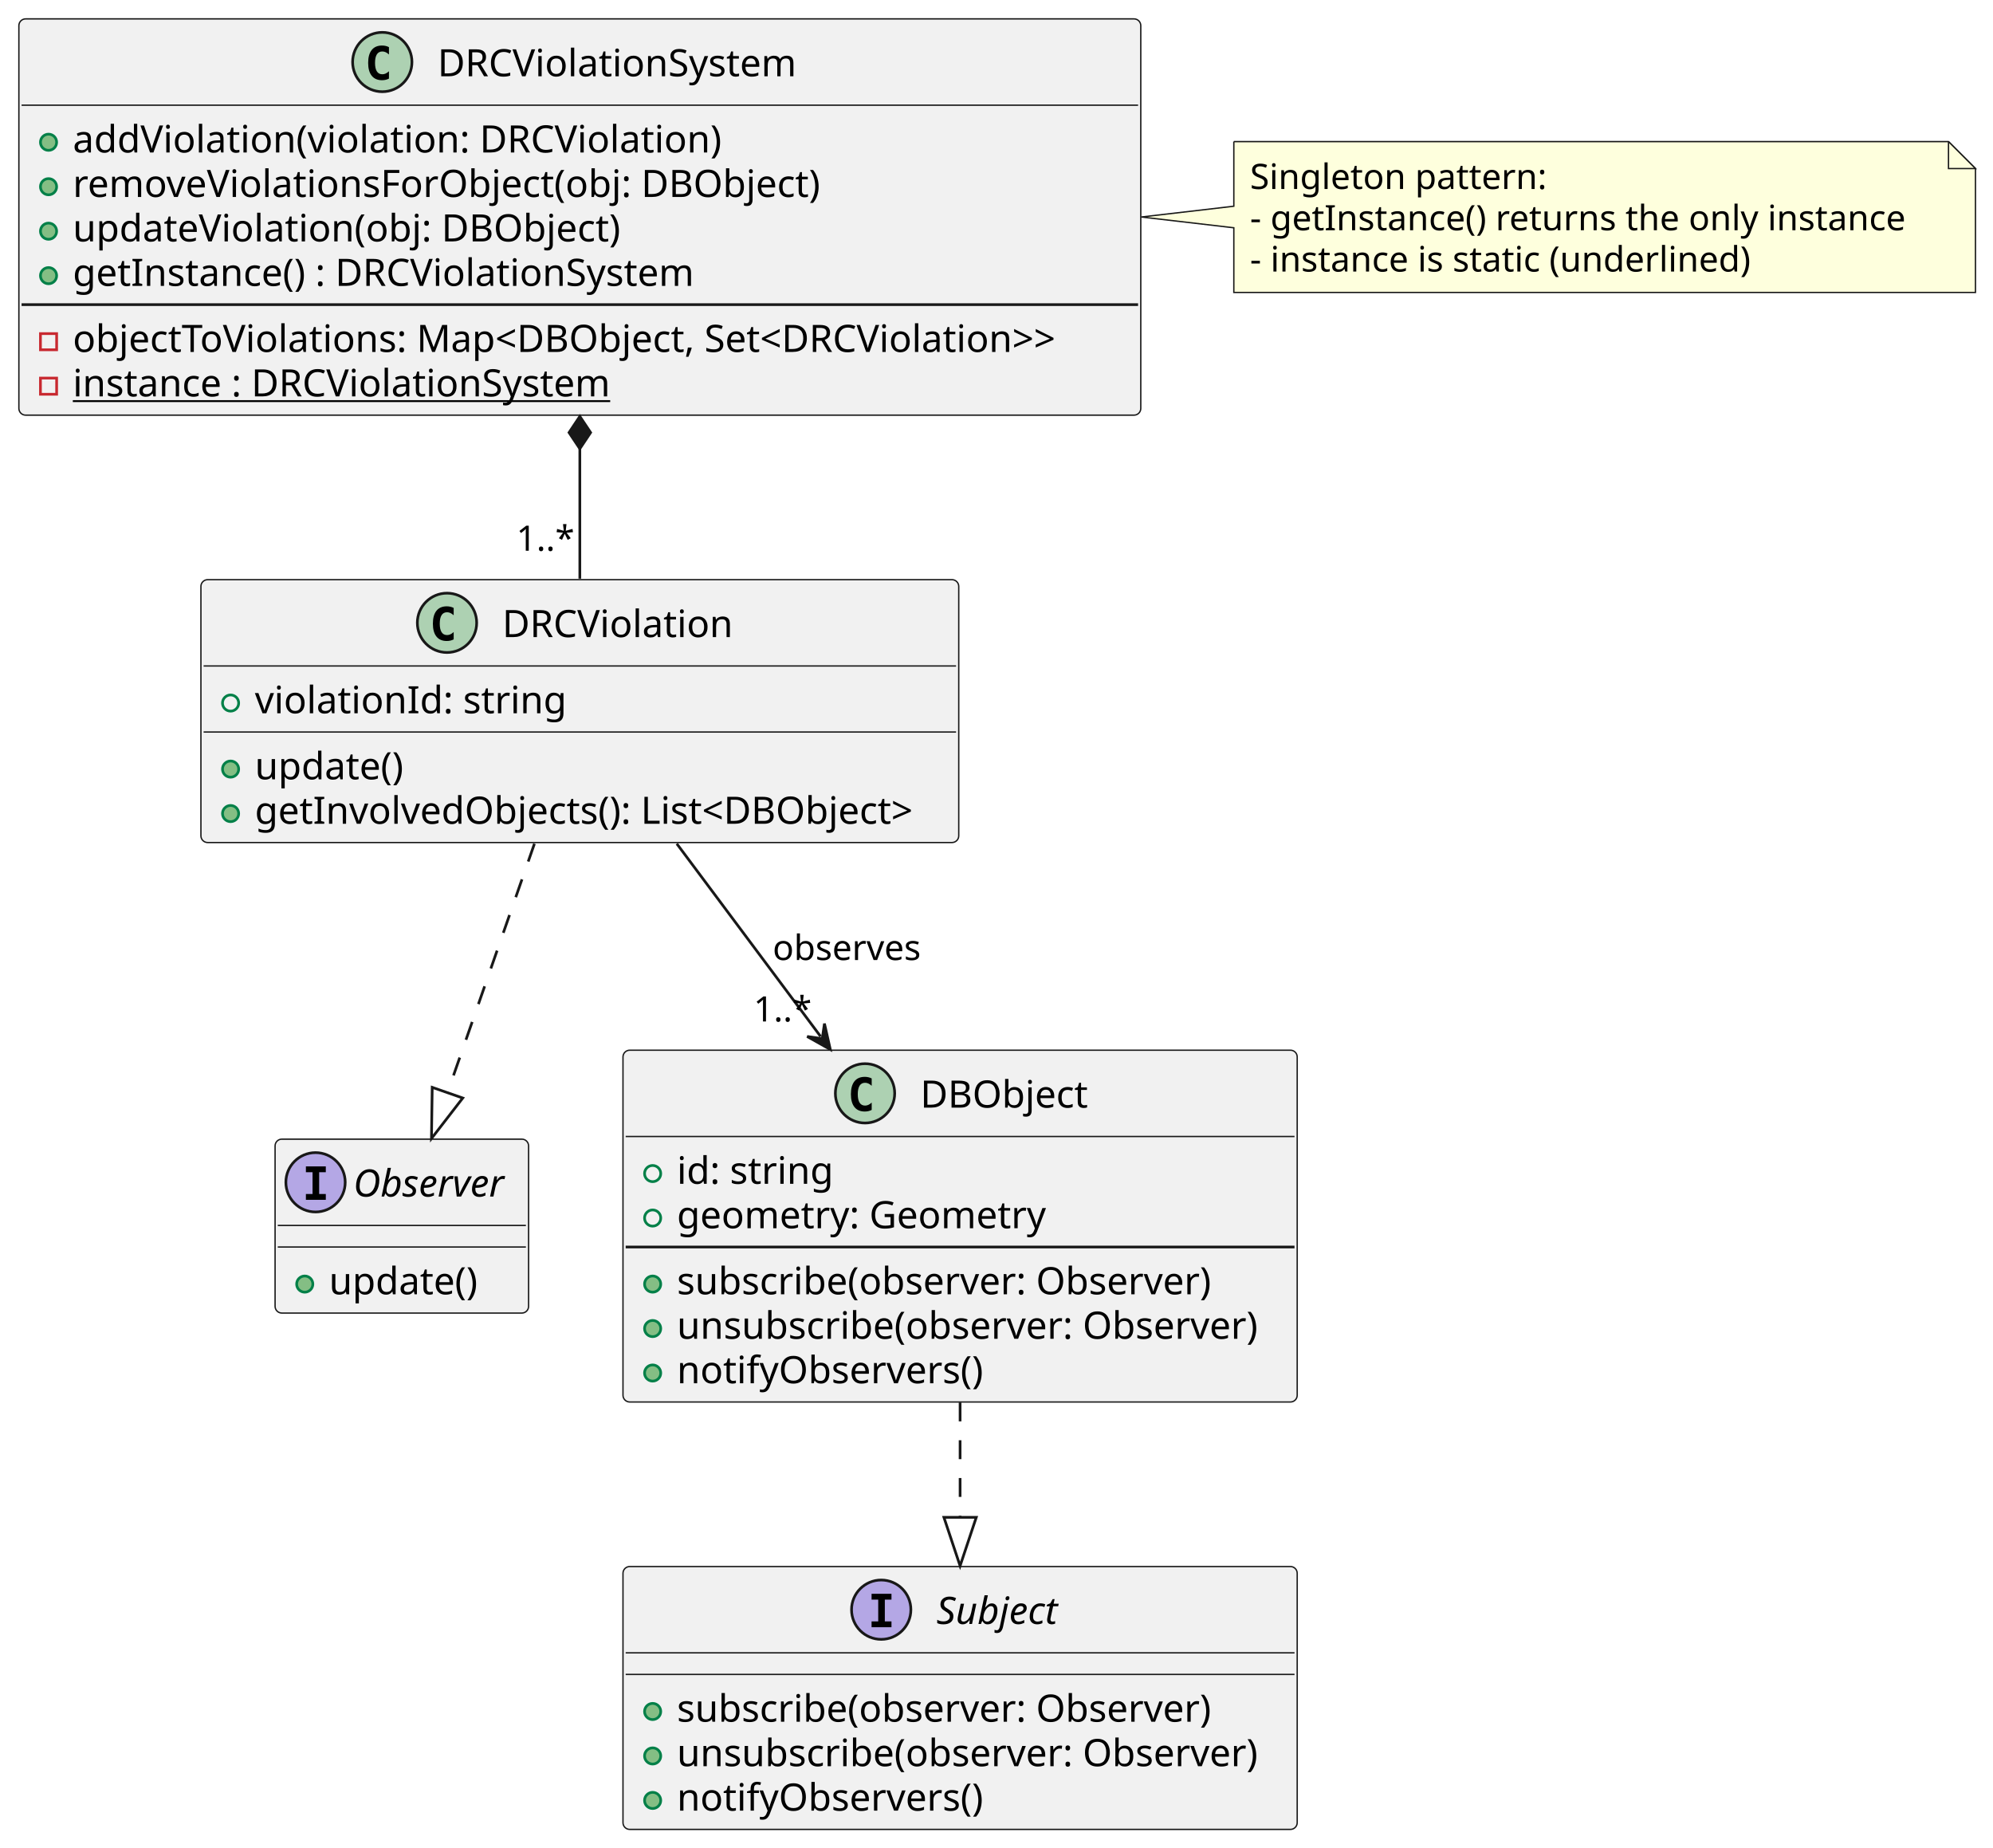
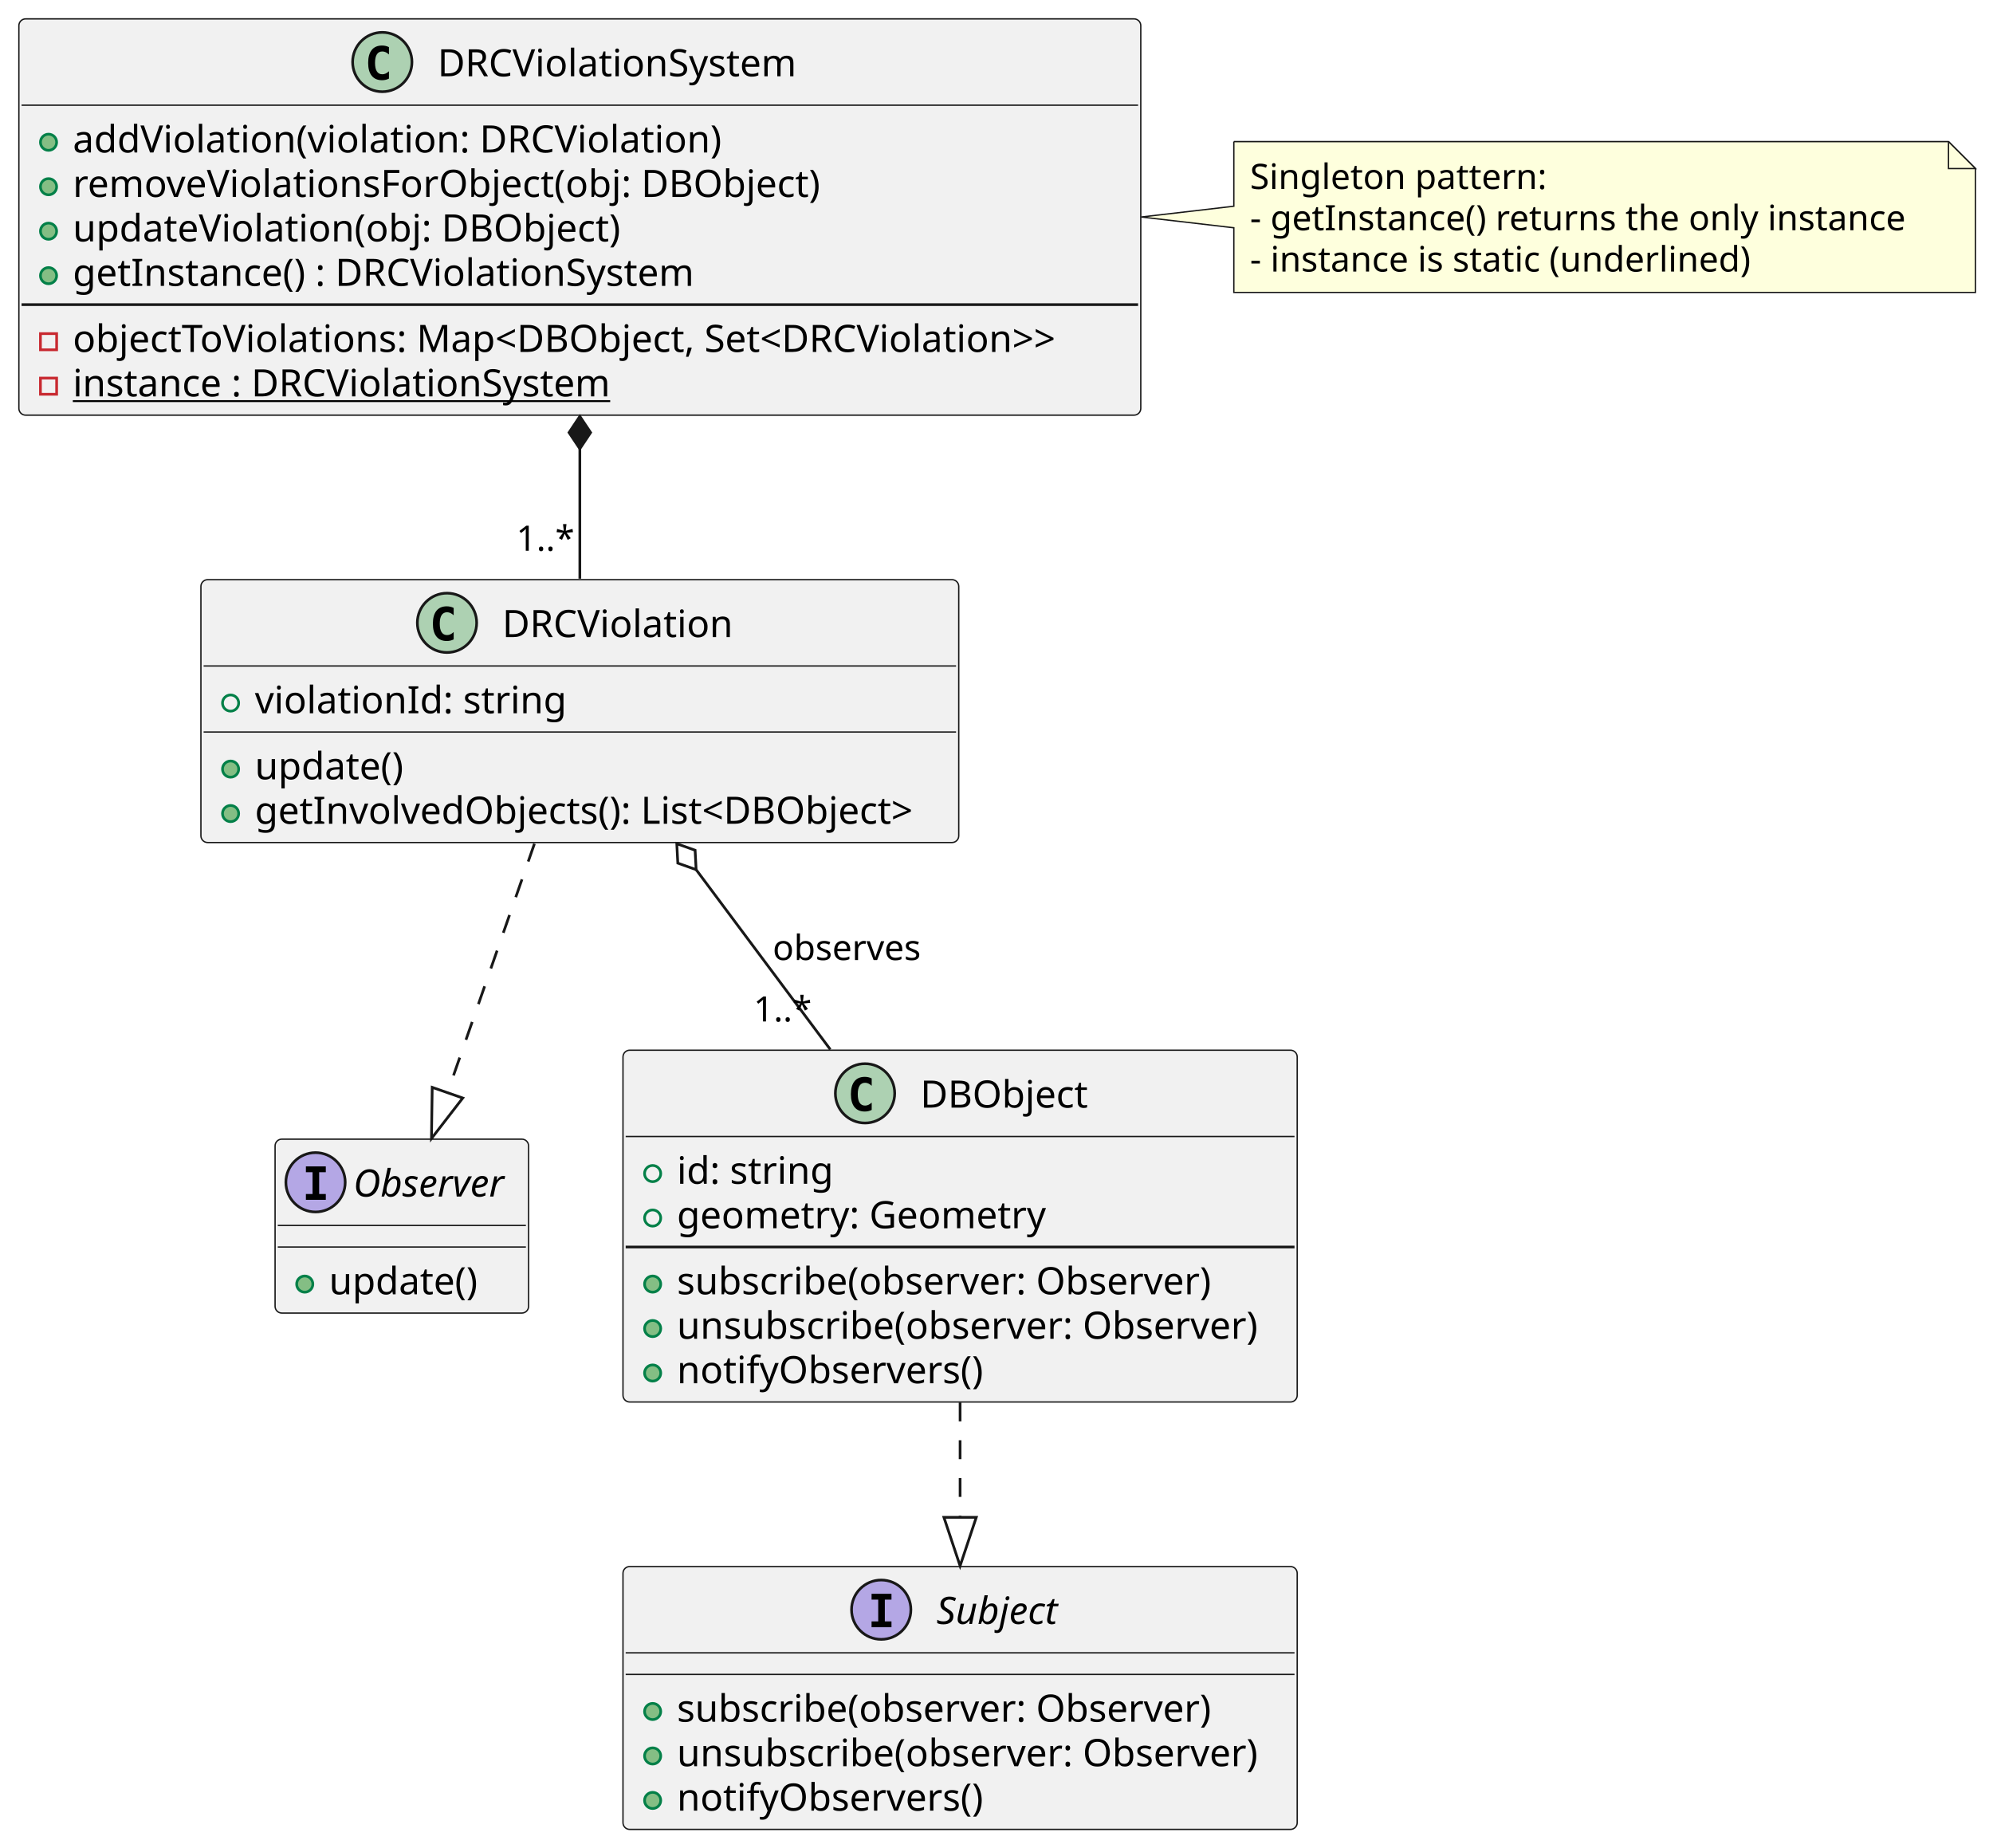
<svg xmlns="http://www.w3.org/2000/svg" contentStyleType="text/css" height="685px" preserveAspectRatio="none" style="width:739px;height:685px;background:#FFFFFF;" version="1.1" viewBox="0 0 739 685" width="739px" zoomAndPan="magnify">
  <defs />
  <g>
    <g id="elem_Observer">
      <rect codeLine="2" fill="#F1F1F1" height="64.488" id="Observer" rx="2.5" ry="2.5" style="stroke:#181818;stroke-width:0.5;" width="94" x="102" y="422.37" />
      <ellipse cx="117" cy="438.37" fill="#B4A7E5" rx="11" ry="11" style="stroke:#181818;stroke-width:1.0;" />
      <path d="M113.428,434.635 L113.428,432.477 L120.807,432.477 L120.807,434.635 L118.342,434.635 L118.342,442.712 L120.807,442.712 L120.807,444.87 L113.428,444.87 L113.428,442.712 L115.893,442.712 L115.893,434.635 Z " fill="#000000" />
      <text fill="#000000" font-family="sans-serif" font-size="14" font-style="italic" lengthAdjust="spacing" textLength="62" x="131" y="443.661">Observer</text>
      <line style="stroke:#181818;stroke-width:0.5;" x1="103" x2="195" y1="454.37" y2="454.37" />
      <line style="stroke:#181818;stroke-width:0.5;" x1="103" x2="195" y1="462.37" y2="462.37" />
      <ellipse cx="113" cy="476.114" fill="#84BE84" rx="3" ry="3" style="stroke:#038048;stroke-width:1.0;" />
      <text fill="#000000" font-family="sans-serif" font-size="14" lengthAdjust="spacing" textLength="58" x="122" y="479.905">update()</text>
    </g>
    <g id="elem_Subject">
      <rect codeLine="6" fill="#F1F1F1" height="97.465" id="Subject" rx="2.5" ry="2.5" style="stroke:#181818;stroke-width:0.5;" width="250" x="231" y="580.84" />
      <ellipse cx="326.75" cy="596.84" fill="#B4A7E5" rx="11" ry="11" style="stroke:#181818;stroke-width:1.0;" />
      <path d="M323.178,593.105 L323.178,590.947 L330.557,590.947 L330.557,593.105 L328.092,593.105 L328.092,601.182 L330.557,601.182 L330.557,603.34 L323.178,603.34 L323.178,601.182 L325.643,601.182 L325.643,593.105 Z " fill="#000000" />
      <text fill="#000000" font-family="sans-serif" font-size="14" font-style="italic" lengthAdjust="spacing" textLength="50" x="347.25" y="602.131">Subject</text>
      <line style="stroke:#181818;stroke-width:0.5;" x1="232" x2="480" y1="612.84" y2="612.84" />
      <line style="stroke:#181818;stroke-width:0.5;" x1="232" x2="480" y1="620.84" y2="620.84" />
      <ellipse cx="242" cy="634.584" fill="#84BE84" rx="3" ry="3" style="stroke:#038048;stroke-width:1.0;" />
      <text fill="#000000" font-family="sans-serif" font-size="14" lengthAdjust="spacing" textLength="206" x="251" y="638.375">subscribe(observer: Observer)</text>
      <ellipse cx="242" cy="651.072" fill="#84BE84" rx="3" ry="3" style="stroke:#038048;stroke-width:1.0;" />
      <text fill="#000000" font-family="sans-serif" font-size="14" lengthAdjust="spacing" textLength="224" x="251" y="654.863">unsubscribe(observer: Observer)</text>
      <ellipse cx="242" cy="667.561" fill="#84BE84" rx="3" ry="3" style="stroke:#038048;stroke-width:1.0;" />
      <text fill="#000000" font-family="sans-serif" font-size="14" lengthAdjust="spacing" textLength="118" x="251" y="671.352">notifyObservers()</text>
    </g>
    <g id="elem_DBObject">
      <rect codeLine="13" fill="#F1F1F1" height="130.441" id="DBObject" rx="2.5" ry="2.5" style="stroke:#181818;stroke-width:0.5;" width="250" x="231" y="389.39" />
      <ellipse cx="320.75" cy="405.39" fill="#ADD1B2" rx="11" ry="11" style="stroke:#181818;stroke-width:1.0;" />
      <path d="M323.223,411.533 Q322.642,411.832 322.003,411.981 Q321.364,412.131 320.658,412.131 Q318.151,412.131 316.832,410.479 Q315.512,408.827 315.512,405.706 Q315.512,402.577 316.832,400.925 Q318.151,399.273 320.658,399.273 Q321.364,399.273 322.011,399.422 Q322.659,399.572 323.223,399.87 L323.223,402.593 Q322.592,402.012 321.999,401.742 Q321.405,401.473 320.774,401.473 Q319.43,401.473 318.745,402.539 Q318.06,403.606 318.06,405.706 Q318.06,407.798 318.745,408.864 Q319.43,409.931 320.774,409.931 Q321.405,409.931 321.999,409.661 Q322.592,409.392 323.223,408.81 Z " fill="#000000" />
      <text fill="#000000" font-family="sans-serif" font-size="14" lengthAdjust="spacing" textLength="62" x="341.25" y="410.681">DBObject</text>
      <line style="stroke:#181818;stroke-width:0.5;" x1="232" x2="480" y1="421.39" y2="421.39" />
      <ellipse cx="242" cy="435.134" fill="none" rx="3" ry="3" style="stroke:#038048;stroke-width:1.0;" />
      <text fill="#000000" font-family="sans-serif" font-size="14" lengthAdjust="spacing" textLength="61" x="251" y="438.925">id: string</text>
      <ellipse cx="242" cy="451.622" fill="none" rx="3" ry="3" style="stroke:#038048;stroke-width:1.0;" />
      <text fill="#000000" font-family="sans-serif" font-size="14" lengthAdjust="spacing" textLength="139" x="251" y="455.413">geometry: Geometry</text>
      <line style="stroke:#181818;stroke-width:1.0;" x1="232" x2="480" y1="462.367" y2="462.367" />
      <ellipse cx="242" cy="476.111" fill="#84BE84" rx="3" ry="3" style="stroke:#038048;stroke-width:1.0;" />
      <text fill="#000000" font-family="sans-serif" font-size="14" lengthAdjust="spacing" textLength="206" x="251" y="479.902">subscribe(observer: Observer)</text>
      <ellipse cx="242" cy="492.599" fill="#84BE84" rx="3" ry="3" style="stroke:#038048;stroke-width:1.0;" />
      <text fill="#000000" font-family="sans-serif" font-size="14" lengthAdjust="spacing" textLength="224" x="251" y="496.39">unsubscribe(observer: Observer)</text>
      <ellipse cx="242" cy="509.087" fill="#84BE84" rx="3" ry="3" style="stroke:#038048;stroke-width:1.0;" />
      <text fill="#000000" font-family="sans-serif" font-size="14" lengthAdjust="spacing" textLength="118" x="251" y="512.878">notifyObservers()</text>
    </g>
    <g id="elem_DRCViolation">
      <rect codeLine="22" fill="#F1F1F1" height="97.465" id="DRCViolation" rx="2.5" ry="2.5" style="stroke:#181818;stroke-width:0.5;" width="281" x="74.5" y="214.93" />
      <ellipse cx="165.75" cy="230.93" fill="#ADD1B2" rx="11" ry="11" style="stroke:#181818;stroke-width:1.0;" />
      <path d="M168.223,237.073 Q167.642,237.372 167.003,237.521 Q166.364,237.671 165.658,237.671 Q163.151,237.671 161.832,236.019 Q160.512,234.367 160.512,231.246 Q160.512,228.117 161.832,226.465 Q163.151,224.813 165.658,224.813 Q166.364,224.813 167.011,224.962 Q167.659,225.112 168.223,225.411 L168.223,228.133 Q167.592,227.552 166.999,227.282 Q166.405,227.012 165.774,227.012 Q164.43,227.012 163.745,228.079 Q163.06,229.146 163.06,231.246 Q163.06,233.338 163.745,234.404 Q164.43,235.471 165.774,235.471 Q166.405,235.471 166.999,235.201 Q167.592,234.931 168.223,234.35 Z " fill="#000000" />
      <text fill="#000000" font-family="sans-serif" font-size="14" lengthAdjust="spacing" textLength="90" x="186.25" y="236.221">DRCViolation</text>
      <line style="stroke:#181818;stroke-width:0.5;" x1="75.5" x2="354.5" y1="246.93" y2="246.93" />
      <ellipse cx="85.5" cy="260.674" fill="none" rx="3" ry="3" style="stroke:#038048;stroke-width:1.0;" />
      <text fill="#000000" font-family="sans-serif" font-size="14" lengthAdjust="spacing" textLength="120" x="94.5" y="264.465">violationId: string</text>
      <line style="stroke:#181818;stroke-width:0.5;" x1="75.5" x2="354.5" y1="271.418" y2="271.418" />
      <ellipse cx="85.5" cy="285.162" fill="#84BE84" rx="3" ry="3" style="stroke:#038048;stroke-width:1.0;" />
      <text fill="#000000" font-family="sans-serif" font-size="14" lengthAdjust="spacing" textLength="58" x="94.5" y="288.953">update()</text>
      <ellipse cx="85.5" cy="301.651" fill="#84BE84" rx="3" ry="3" style="stroke:#038048;stroke-width:1.0;" />
      <text fill="#000000" font-family="sans-serif" font-size="14" lengthAdjust="spacing" textLength="255" x="94.5" y="305.442">getInvolvedObjects(): List&lt;DBObject&gt;</text>
    </g>
    <g id="elem_DRCViolationSystem">
      <rect codeLine="28" fill="#F1F1F1" height="146.93" id="DRCViolationSystem" rx="2.5" ry="2.5" style="stroke:#181818;stroke-width:0.5;" width="416" x="7" y="7" />
      <ellipse cx="141.75" cy="23" fill="#ADD1B2" rx="11" ry="11" style="stroke:#181818;stroke-width:1.0;" />
      <path d="M144.223,29.143 Q143.642,29.442 143.003,29.591 Q142.364,29.741 141.658,29.741 Q139.151,29.741 137.832,28.089 Q136.512,26.437 136.512,23.316 Q136.512,20.186 137.832,18.535 Q139.151,16.883 141.658,16.883 Q142.364,16.883 143.011,17.032 Q143.659,17.182 144.223,17.48 L144.223,20.203 Q143.592,19.622 142.999,19.352 Q142.405,19.082 141.774,19.082 Q140.43,19.082 139.745,20.149 Q139.06,21.216 139.06,23.316 Q139.06,25.408 139.745,26.474 Q140.43,27.541 141.774,27.541 Q142.405,27.541 142.999,27.271 Q143.592,27.002 144.223,26.42 Z " fill="#000000" />
      <text fill="#000000" font-family="sans-serif" font-size="14" lengthAdjust="spacing" textLength="138" x="162.25" y="28.291">DRCViolationSystem</text>
      <line style="stroke:#181818;stroke-width:0.5;" x1="8" x2="422" y1="39" y2="39" />
      <ellipse cx="18" cy="52.744" fill="#84BE84" rx="3" ry="3" style="stroke:#038048;stroke-width:1.0;" />
      <text fill="#000000" font-family="sans-serif" font-size="14" lengthAdjust="spacing" textLength="254" x="27" y="56.535">addViolation(violation: DRCViolation)</text>
      <ellipse cx="18" cy="69.232" fill="#84BE84" rx="3" ry="3" style="stroke:#038048;stroke-width:1.0;" />
      <text fill="#000000" font-family="sans-serif" font-size="14" lengthAdjust="spacing" textLength="288" x="27" y="73.023">removeViolationsForObject(obj: DBObject)</text>
      <ellipse cx="18" cy="85.721" fill="#84BE84" rx="3" ry="3" style="stroke:#038048;stroke-width:1.0;" />
      <text fill="#000000" font-family="sans-serif" font-size="14" lengthAdjust="spacing" textLength="211" x="27" y="89.512">updateViolation(obj: DBObject)</text>
      <ellipse cx="18" cy="102.209" fill="#84BE84" rx="3" ry="3" style="stroke:#038048;stroke-width:1.0;" />
      <text fill="#000000" font-family="sans-serif" font-size="14" lengthAdjust="spacing" textLength="239" x="27" y="106">getInstance() : DRCViolationSystem</text>
      <line style="stroke:#181818;stroke-width:1.0;" x1="8" x2="422" y1="112.953" y2="112.953" />
      <rect fill="none" height="6" style="stroke:#C82930;stroke-width:1.0;" width="6" x="15" y="123.697" />
      <text fill="#000000" font-family="sans-serif" font-size="14" lengthAdjust="spacing" textLength="390" x="27" y="130.488">objectToViolations: Map&lt;DBObject, Set&lt;DRCViolation&gt;&gt;</text>
      <rect fill="none" height="6" style="stroke:#C82930;stroke-width:1.0;" width="6" x="15" y="140.185" />
      <text fill="#000000" font-family="sans-serif" font-size="14" lengthAdjust="spacing" text-decoration="underline" textLength="207" x="27" y="146.977">instance : DRCViolationSystem</text>
    </g>
    <g id="elem_GMN11">
      <path d="M457.5,52.5 L457.5,76.46 L423.18,80.46 L457.5,84.46 L457.5,108.432 A0,0 0 0 0 457.5,108.432 L732.5,108.432 A0,0 0 0 0 732.5,108.432 L732.5,62.5 L722.5,52.5 L457.5,52.5 A0,0 0 0 0 457.5,52.5 " fill="#FEFFDD" style="stroke:#181818;stroke-width:0.5;" />
      <path d="M722.5,52.5 L722.5,62.5 L732.5,62.5 L722.5,52.5 " fill="#FEFFDD" style="stroke:#181818;stroke-width:0.5;" />
      <text fill="#000000" font-family="sans-serif" font-size="13" lengthAdjust="spacing" textLength="112" x="463.5" y="70.068">Singleton pattern:</text>
      <text fill="#000000" font-family="sans-serif" font-size="13" lengthAdjust="spacing" textLength="254" x="463.5" y="85.379">- getInstance() returns the only instance</text>
      <text fill="#000000" font-family="sans-serif" font-size="13" lengthAdjust="spacing" textLength="198" x="463.5" y="100.689">- instance is static (underlined)</text>
    </g>
    <g id="link_DBObject_Subject">
      <path codeLine="38" d="M356,520.02 C356,540.09 356,543.86 356,562.6 " fill="none" id="DBObject-to-Subject" style="stroke:#181818;stroke-width:1.0;stroke-dasharray:7.0,7.0;" />
      <polygon fill="none" points="356,580.6,362,562.6,350,562.6,356,580.6" style="stroke:#181818;stroke-width:1.0;" />
    </g>
    <g id="link_DRCViolation_Observer">
      <path codeLine="39" d="M198.17,312.83 C186.18,347.16 176.336,375.347 165.926,405.147 " fill="none" id="DRCViolation-to-Observer" style="stroke:#181818;stroke-width:1.0;stroke-dasharray:7.0,7.0;" />
      <polygon fill="none" points="159.99,422.14,171.59,407.126,160.262,403.168,159.99,422.14" style="stroke:#181818;stroke-width:1.0;" />
    </g>
    <g id="link_DRCViolation_DBObject">
-       <path codeLine="40" d="M250.95,312.83 C268.24,336.01 285.642,359.321 304.292,384.321 " fill="none" id="DRCViolation-to-DBObject" style="stroke:#181818;stroke-width:1.0;" />
-       <polygon fill="#181818" points="307.88,389.13,305.705,379.524,304.89,385.122,299.292,384.308,307.88,389.13" style="stroke:#181818;stroke-width:1.0;" />
+       <path codeLine="40" d="M258.125,322.449 C275.415,345.629 289.23,364.13 307.88,389.13 " fill="none" id="DRCViolation-backto-DBObject" style="stroke:#181818;stroke-width:1.0;" />
+       <polygon fill="none" points="250.95,312.83,251.331,320.031,258.125,322.449,257.744,315.248,250.95,312.83" style="stroke:#181818;stroke-width:1.0;" />
      <text fill="#000000" font-family="sans-serif" font-size="13" lengthAdjust="spacing" textLength="56" x="286.5" y="355.958">observes</text>
      <text fill="#000000" font-family="sans-serif" font-size="13" lengthAdjust="spacing" textLength="22" x="279.414" y="378.733">1..*</text>
    </g>
    <g id="link_DRCViolationSystem_DRCViolation">
      <path codeLine="43" d="M215,166.38 C215,186.64 215,196.12 215,214.57 " fill="none" id="DRCViolationSystem-backto-DRCViolation" style="stroke:#181818;stroke-width:1.0;" />
      <polygon fill="#181818" points="215,154.38,211,160.38,215,166.38,219,160.38,215,154.38" style="stroke:#181818;stroke-width:1.0;" />
      <text fill="#000000" font-family="sans-serif" font-size="13" lengthAdjust="spacing" textLength="22" x="191.453" y="204.202">1..*</text>
    </g>
  </g>
</svg>
